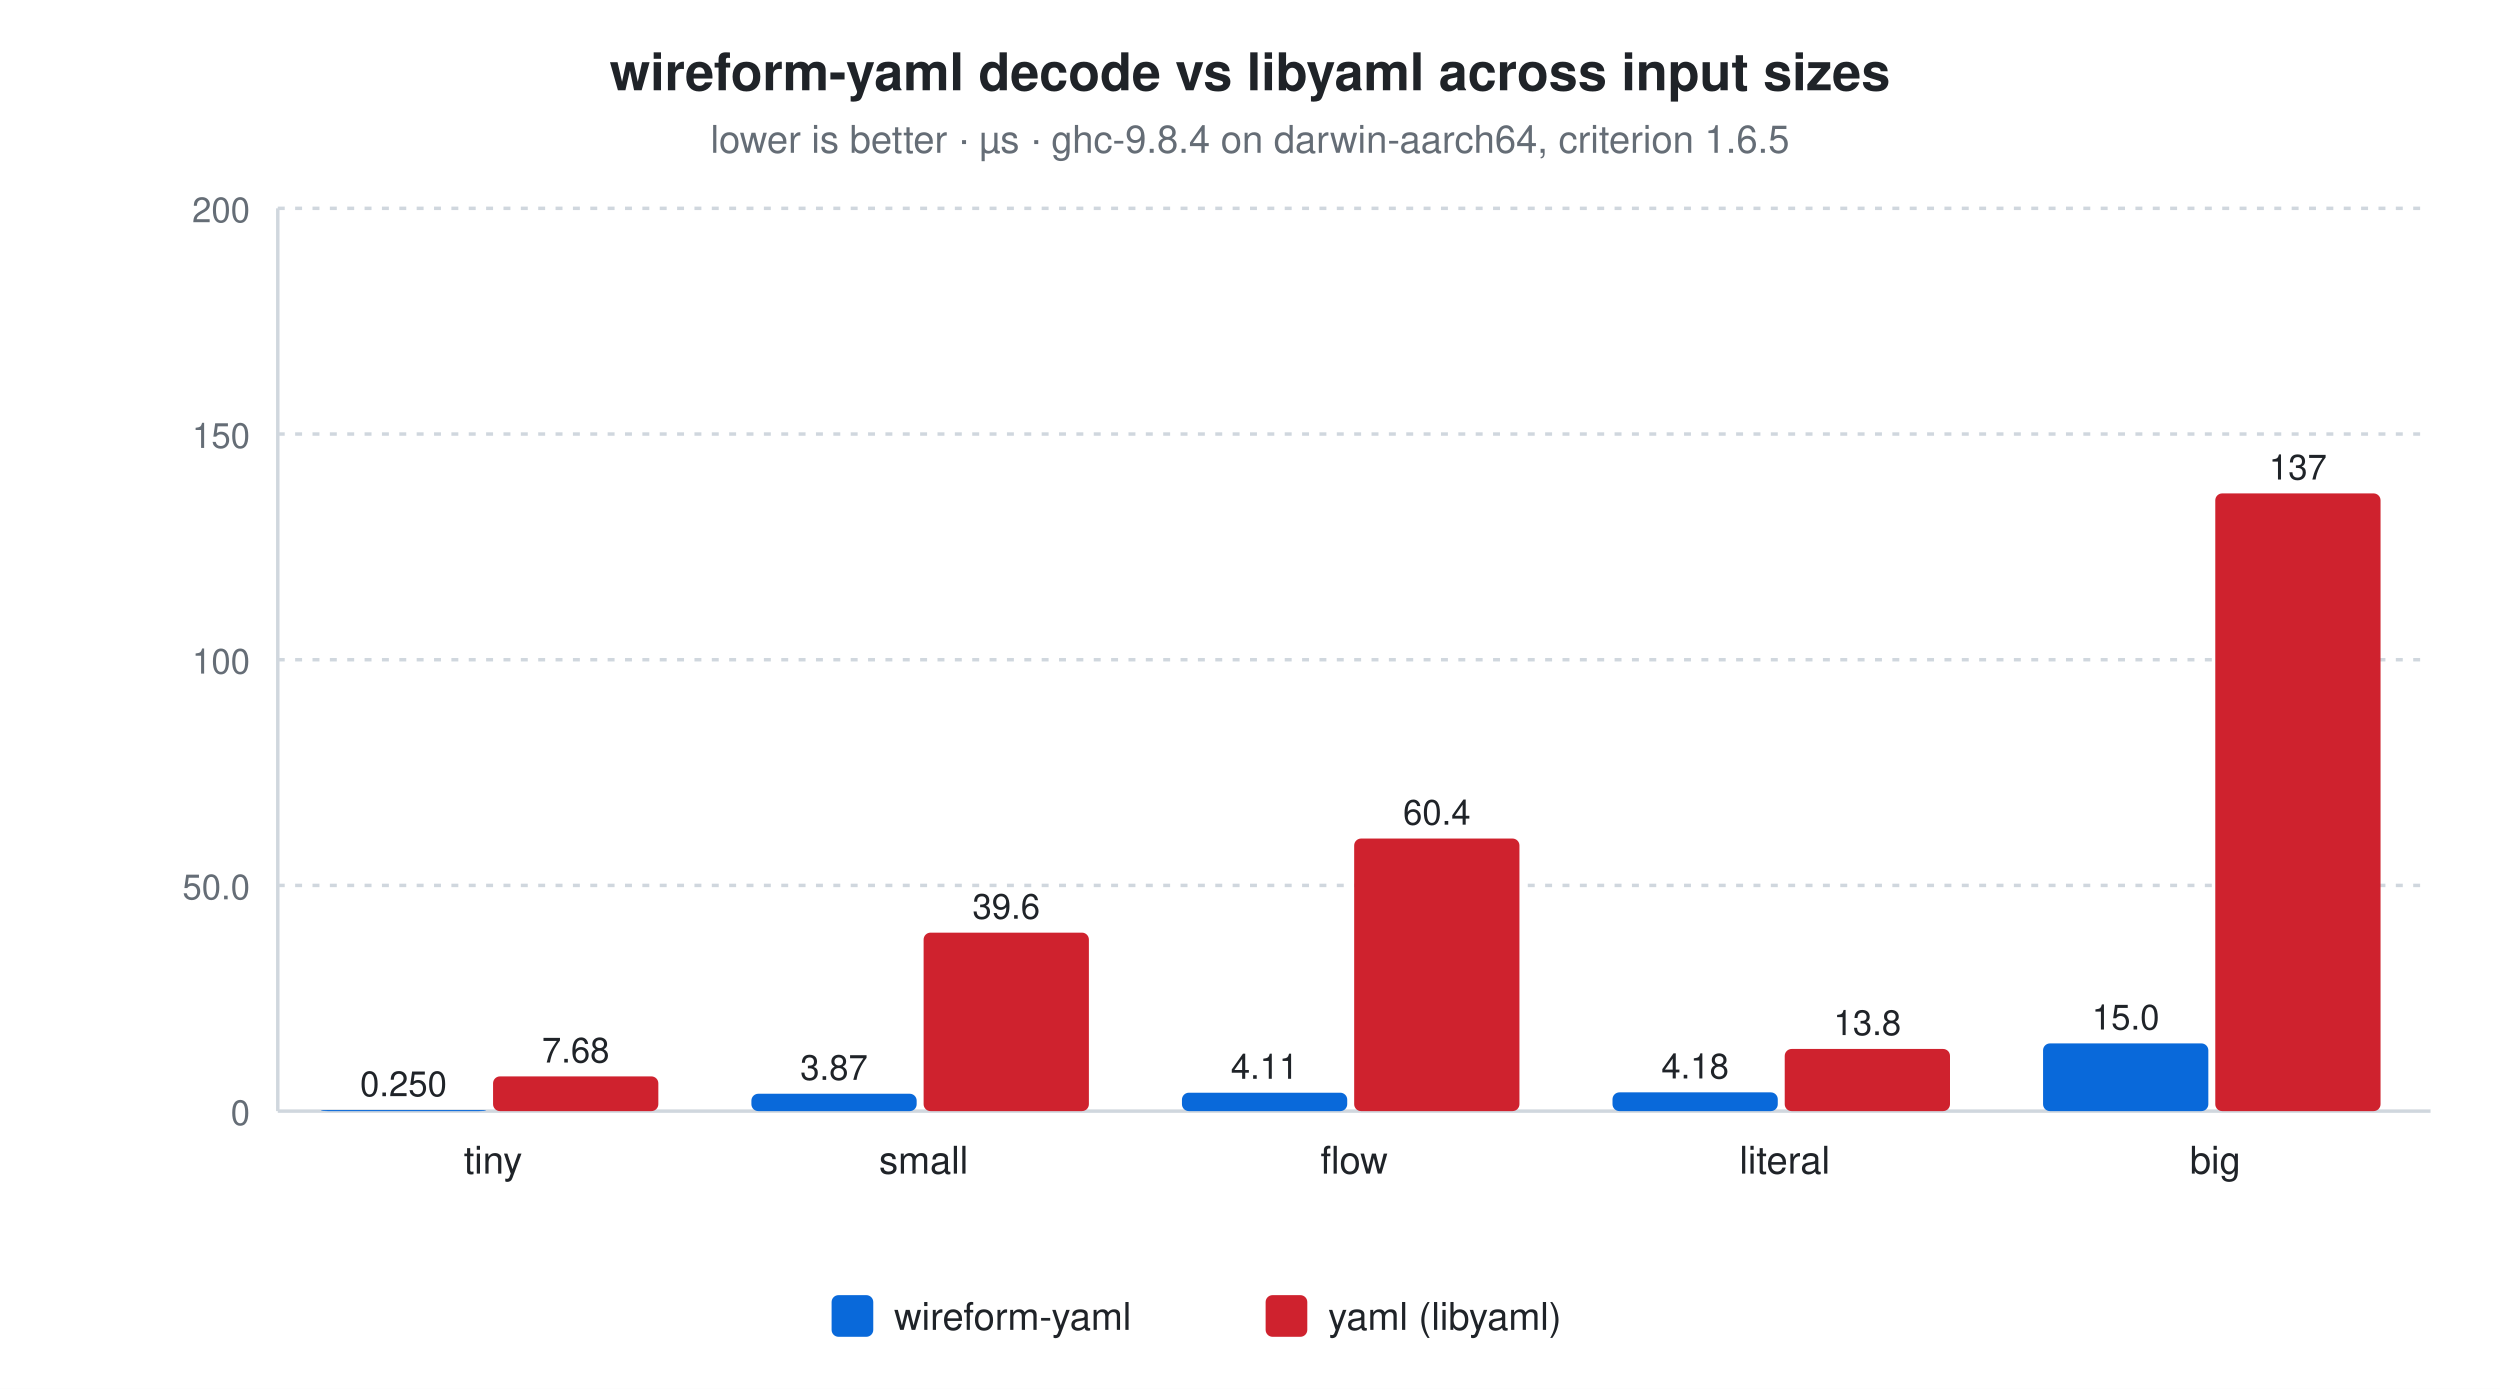
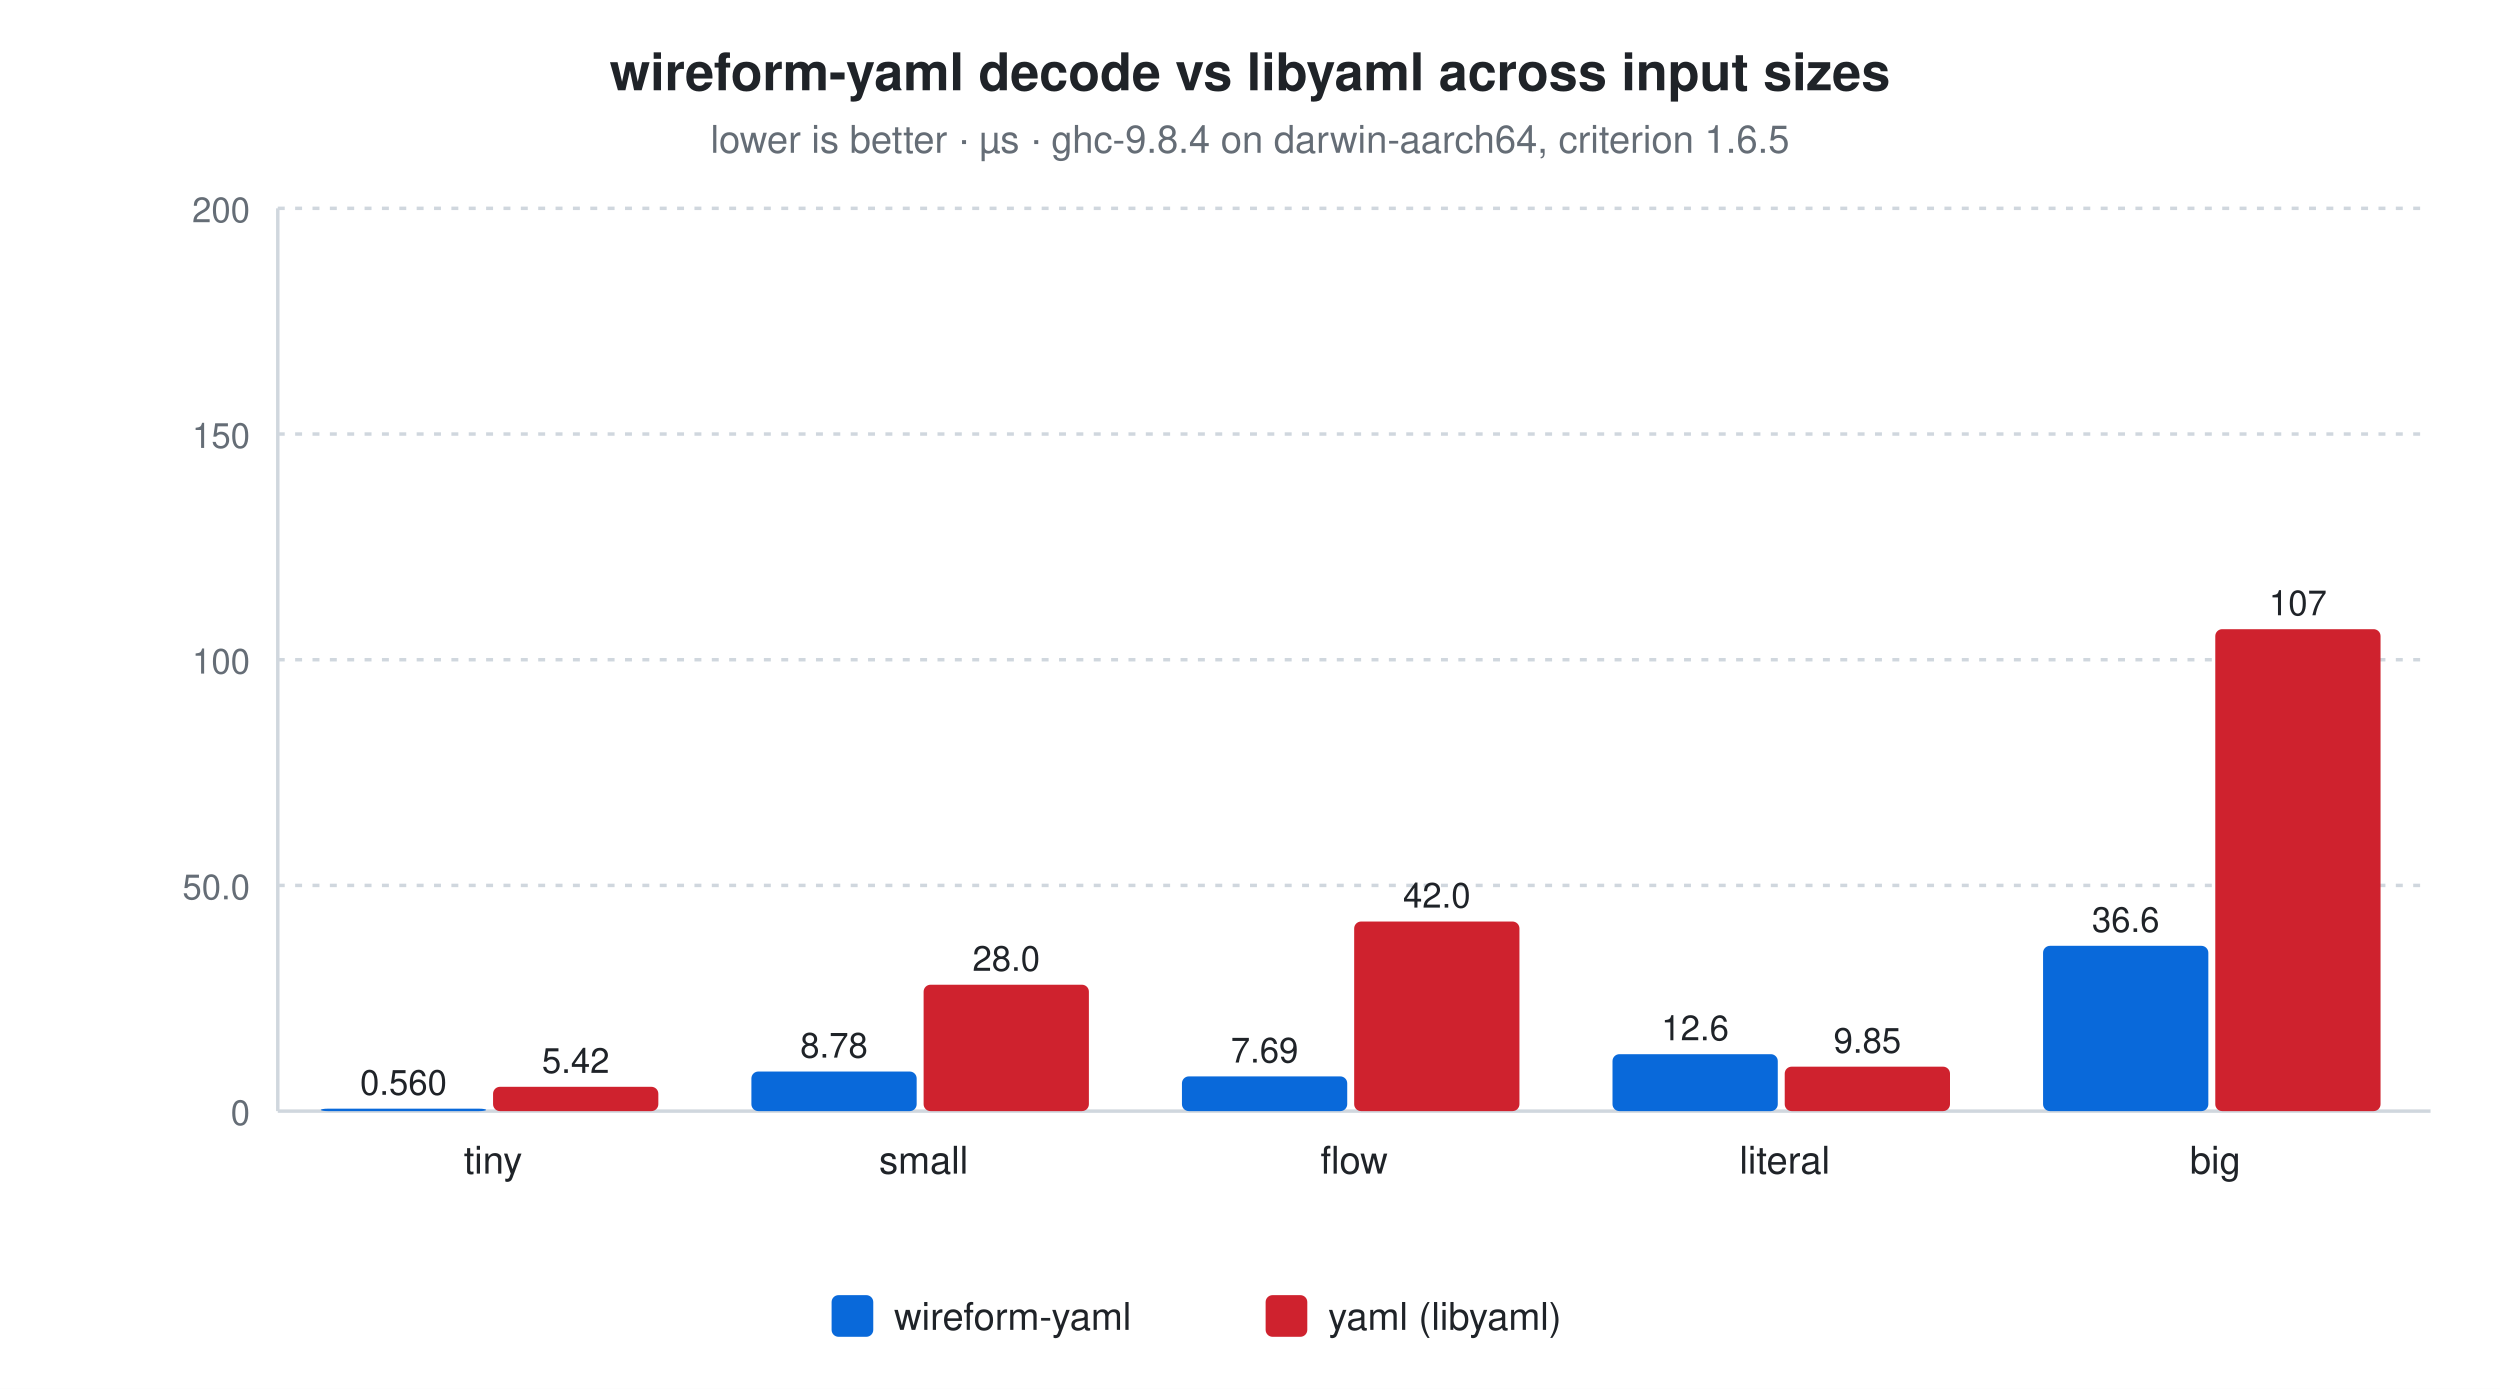
<svg xmlns="http://www.w3.org/2000/svg" viewBox="0 0 720 400" width="720" height="400" font-family="ui-sans-serif, system-ui, -apple-system, BlinkMacSystemFont, &quot;Segoe UI&quot;, Helvetica, Arial, sans-serif" font-size="12">
  <rect x="0" y="0" width="720" height="400" fill="#ffffff" />
  <text x="360" y="26" text-anchor="middle" font-size="15" font-weight="600" fill="#1f2328">wireform-yaml decode vs libyaml across input sizes</text>
  <text x="360" y="44" text-anchor="middle" font-size="11" fill="#656d76">lower is better · µs · ghc-9.8.4 on darwin-aarch64, criterion 1.6.5</text>
  <g stroke="#d0d7de" stroke-width="1">
    <line x1="80" y1="320" x2="700" y2="320" />
    <line x1="80" y1="60" x2="80" y2="320" />
  </g>
  <g>
    <g />
    <text x="72" y="324" text-anchor="end" font-size="10" fill="#656d76">0</text>
    <line x1="80" y1="255" x2="700" y2="255" stroke="#d0d7de" stroke-width="1" stroke-dasharray="2 3" />
    <text x="72" y="259" text-anchor="end" font-size="10" fill="#656d76">50.0</text>
    <line x1="80" y1="190" x2="700" y2="190" stroke="#d0d7de" stroke-width="1" stroke-dasharray="2 3" />
    <text x="72" y="194" text-anchor="end" font-size="10" fill="#656d76">100</text>
    <line x1="80" y1="125" x2="700" y2="125" stroke="#d0d7de" stroke-width="1" stroke-dasharray="2 3" />
    <text x="72" y="129" text-anchor="end" font-size="10" fill="#656d76">150</text>
    <line x1="80" y1="60" x2="700" y2="60" stroke="#d0d7de" stroke-width="1" stroke-dasharray="2 3" />
    <text x="72" y="64" text-anchor="end" font-size="10" fill="#656d76">200</text>
  </g>
  <g>
-     <rect x="92.4" y="319.7" width="47.6" height="0.3" rx="2" fill="#0969da" />
-     <rect x="142" y="310.0" width="47.6" height="10.0" rx="2" fill="#cf222e" />
-     <rect x="216.4" y="315.0" width="47.6" height="5.0" rx="2" fill="#0969da" />
-     <rect x="266" y="268.6" width="47.6" height="51.4" rx="2" fill="#cf222e" />
-     <rect x="340.4" y="314.7" width="47.6" height="5.3" rx="2" fill="#0969da" />
-     <rect x="390" y="241.5" width="47.6" height="78.5" rx="2" fill="#cf222e" />
-     <rect x="464.4" y="314.6" width="47.6" height="5.4" rx="2" fill="#0969da" />
-     <rect x="514" y="302.1" width="47.6" height="17.9" rx="2" fill="#cf222e" />
-     <rect x="588.4" y="300.5" width="47.6" height="19.5" rx="2" fill="#0969da" />
-     <rect x="638" y="142.1" width="47.6" height="177.9" rx="2" fill="#cf222e" />
+     <rect x="92.4" y="319.3" width="47.6" height="0.7" rx="2" fill="#0969da" />
+     <rect x="142" y="313.0" width="47.6" height="7.0" rx="2" fill="#cf222e" />
+     <rect x="216.4" y="308.6" width="47.6" height="11.4" rx="2" fill="#0969da" />
+     <rect x="266" y="283.6" width="47.6" height="36.4" rx="2" fill="#cf222e" />
+     <rect x="340.4" y="310.0" width="47.6" height="10.0" rx="2" fill="#0969da" />
+     <rect x="390" y="265.4" width="47.6" height="54.6" rx="2" fill="#cf222e" />
+     <rect x="464.4" y="303.6" width="47.6" height="16.4" rx="2" fill="#0969da" />
+     <rect x="514" y="307.2" width="47.6" height="12.8" rx="2" fill="#cf222e" />
+     <rect x="588.4" y="272.4" width="47.6" height="47.6" rx="2" fill="#0969da" />
+     <rect x="638" y="181.2" width="47.6" height="138.8" rx="2" fill="#cf222e" />
  </g>
  <g>
-     <text x="116.2" y="315.7" text-anchor="middle" font-size="10" fill="#1f2328">0.250</text>
-     <text x="165.8" y="306.0" text-anchor="middle" font-size="10" fill="#1f2328">7.68</text>
-     <text x="240.2" y="311.0" text-anchor="middle" font-size="10" fill="#1f2328">3.87</text>
-     <text x="289.8" y="264.6" text-anchor="middle" font-size="10" fill="#1f2328">39.6</text>
-     <text x="364.2" y="310.7" text-anchor="middle" font-size="10" fill="#1f2328">4.11</text>
-     <text x="413.8" y="237.5" text-anchor="middle" font-size="10" fill="#1f2328">60.4</text>
-     <text x="488.2" y="310.6" text-anchor="middle" font-size="10" fill="#1f2328">4.18</text>
-     <text x="537.8" y="298.1" text-anchor="middle" font-size="10" fill="#1f2328">13.8</text>
-     <text x="612.2" y="296.5" text-anchor="middle" font-size="10" fill="#1f2328">15.0</text>
-     <text x="661.8" y="138.1" text-anchor="middle" font-size="10" fill="#1f2328">137</text>
+     <text x="116.2" y="315.3" text-anchor="middle" font-size="10" fill="#1f2328">0.560</text>
+     <text x="165.8" y="309.0" text-anchor="middle" font-size="10" fill="#1f2328">5.42</text>
+     <text x="240.2" y="304.6" text-anchor="middle" font-size="10" fill="#1f2328">8.78</text>
+     <text x="289.8" y="279.6" text-anchor="middle" font-size="10" fill="#1f2328">28.0</text>
+     <text x="364.2" y="306.0" text-anchor="middle" font-size="10" fill="#1f2328">7.69</text>
+     <text x="413.8" y="261.4" text-anchor="middle" font-size="10" fill="#1f2328">42.0</text>
+     <text x="488.2" y="299.6" text-anchor="middle" font-size="10" fill="#1f2328">12.6</text>
+     <text x="537.8" y="303.2" text-anchor="middle" font-size="10" fill="#1f2328">9.85</text>
+     <text x="612.2" y="268.4" text-anchor="middle" font-size="10" fill="#1f2328">36.6</text>
+     <text x="661.8" y="177.2" text-anchor="middle" font-size="10" fill="#1f2328">107</text>
  </g>
  <g>
    <text x="142" y="338" text-anchor="middle" font-size="11" fill="#1f2328">tiny</text>
    <text x="266" y="338" text-anchor="middle" font-size="11" fill="#1f2328">small</text>
    <text x="390" y="338" text-anchor="middle" font-size="11" fill="#1f2328">flow</text>
    <text x="514" y="338" text-anchor="middle" font-size="11" fill="#1f2328">literal</text>
    <text x="638" y="338" text-anchor="middle" font-size="11" fill="#1f2328">big</text>
  </g>
  <g>
    <g transform="translate(239.5, 382)">
      <rect x="0" y="-9" width="12" height="12" rx="2" fill="#0969da" />
      <text x="18" y="1" font-size="11" fill="#1f2328">wireform-yaml</text>
    </g>
    <g transform="translate(364.5, 382)">
      <rect x="0" y="-9" width="12" height="12" rx="2" fill="#cf222e" />
      <text x="18" y="1" font-size="11" fill="#1f2328">yaml (libyaml)</text>
    </g>
  </g>
</svg>
